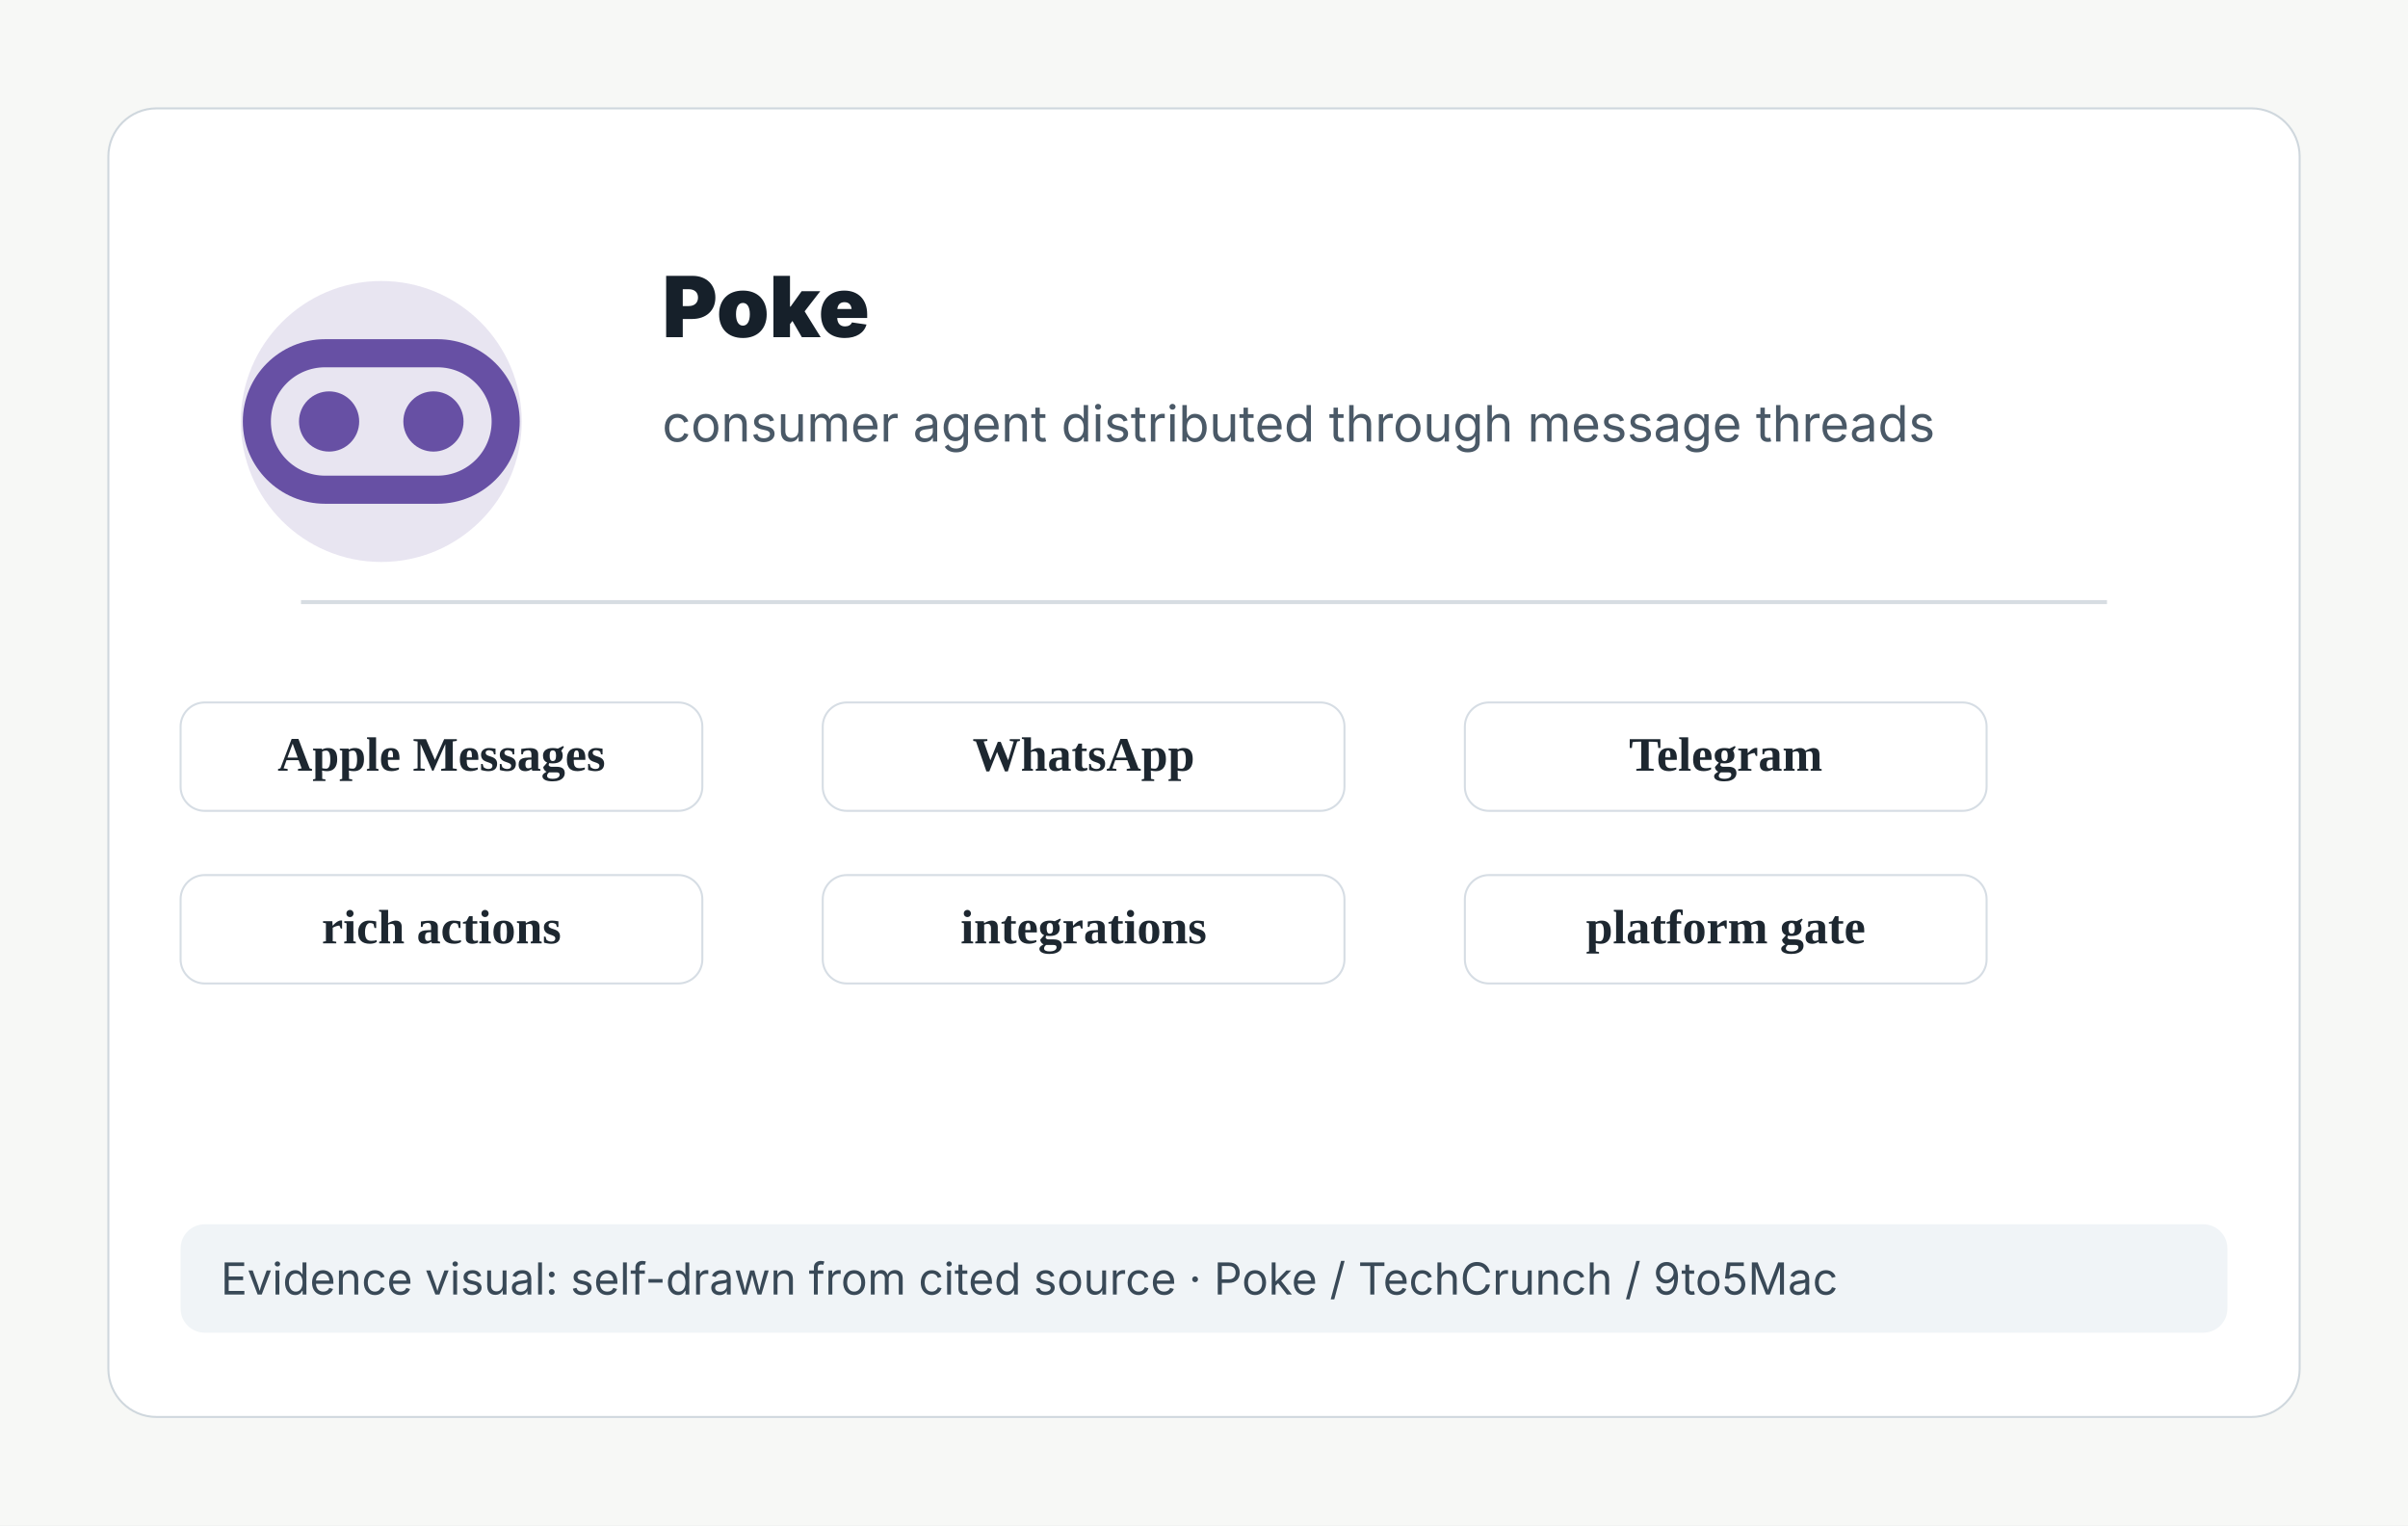
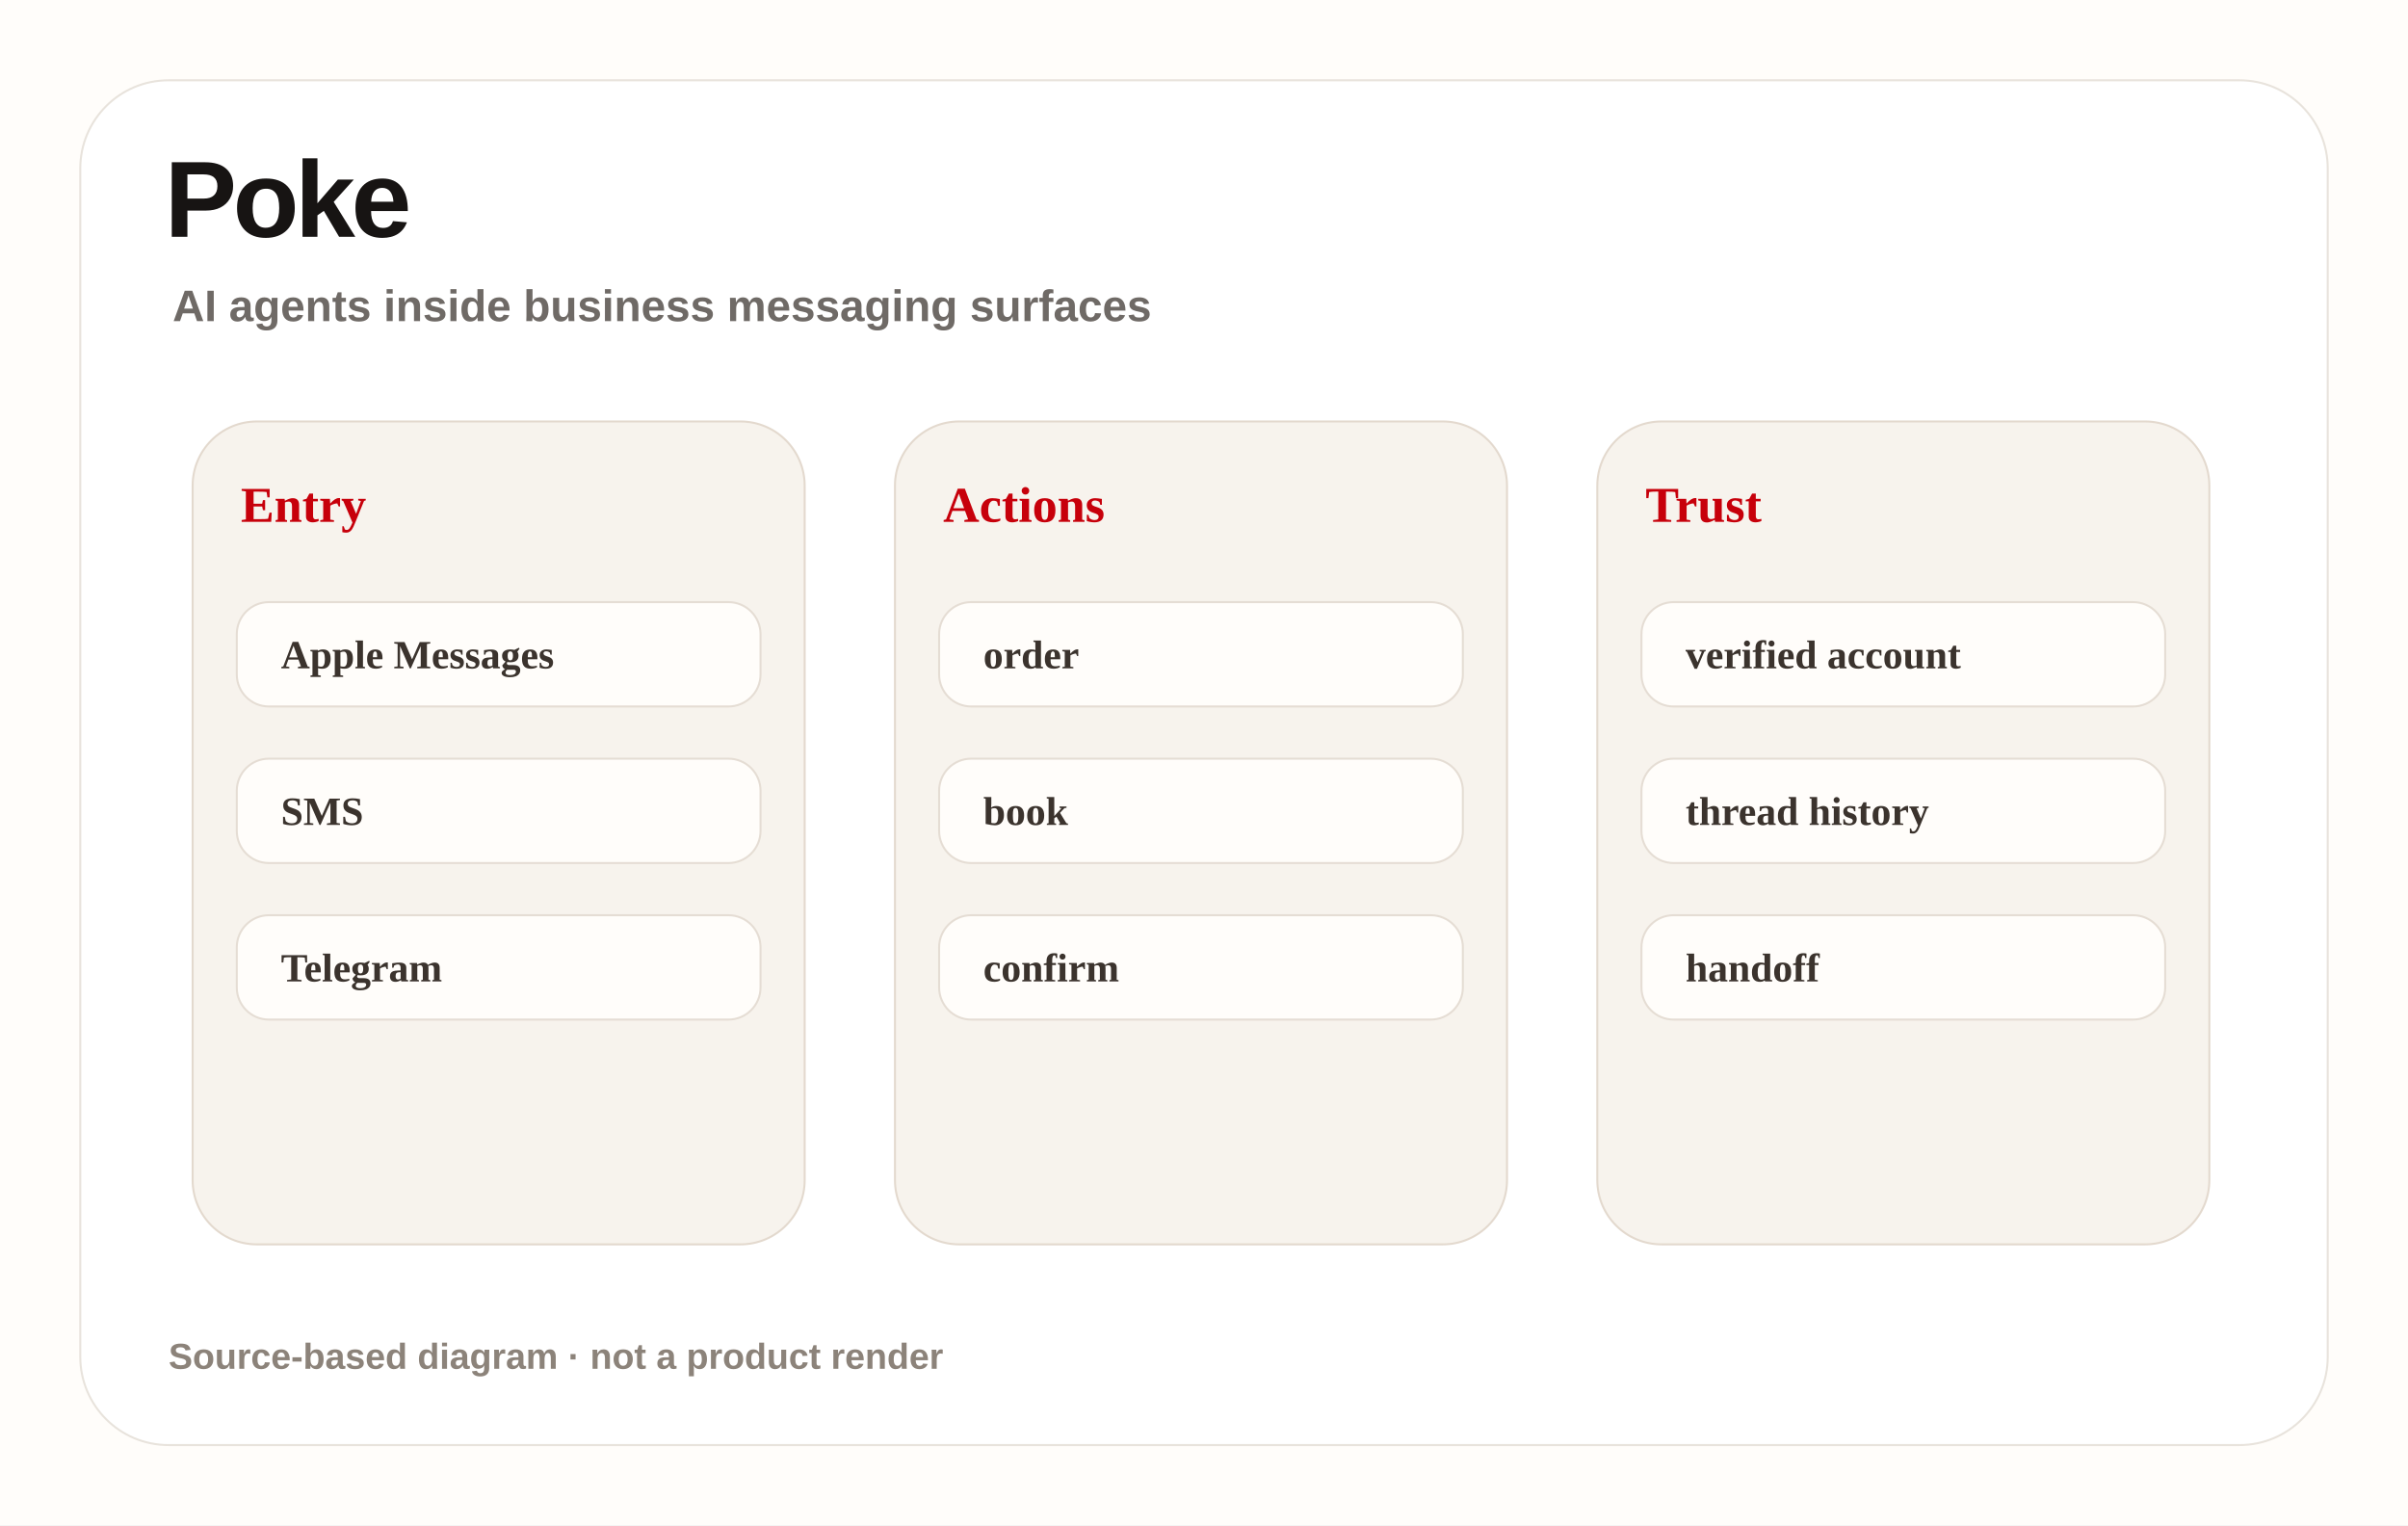
- <svg xmlns="http://www.w3.org/2000/svg" width="1200" height="760" viewBox="0 0 1200 760">
-   <rect width="1200" height="760" fill="#f7f8f6" />
-   <rect x="54" y="54" width="1092" height="652" rx="24" fill="#ffffff" stroke="#cfd7dd" />
-   <circle cx="190" cy="210" r="70" fill="#6750a4" opacity="0.15" />
-   <rect x="128" y="176" width="124" height="68" rx="34" fill="none" stroke="#6750a4" stroke-width="14" />
-   <circle cx="164" cy="210" r="15" fill="#6750a4" />
-   <circle cx="216" cy="210" r="15" fill="#6750a4" />
-   <text x="330" y="168" font-family="Inter,Arial,sans-serif" font-size="42" font-weight="900" fill="#16202a">Poke</text>
-   <text x="330" y="220" font-family="Inter,Arial,sans-serif" font-size="25" fill="#4a5967">consumer agent distributed through message threads</text>
-   <path d="M150 300 H1050" stroke="#d7dde2" stroke-width="2" />
-   <rect x="90" y="350" width="260" height="54" rx="12" fill="#fff" stroke="#d6dde4" />
-   <text x="220" y="384" text-anchor="middle" font-size="24" font-weight="700" fill="#1d2730">Apple Messages</text>
-   <rect x="410" y="350" width="260" height="54" rx="12" fill="#fff" stroke="#d6dde4" />
-   <text x="540" y="384" text-anchor="middle" font-size="24" font-weight="700" fill="#1d2730">WhatsApp</text>
-   <rect x="730" y="350" width="260" height="54" rx="12" fill="#fff" stroke="#d6dde4" />
-   <text x="860" y="384" text-anchor="middle" font-size="24" font-weight="700" fill="#1d2730">Telegram</text>
-   <rect x="90" y="436" width="260" height="54" rx="12" fill="#fff" stroke="#d6dde4" />
-   <text x="220" y="470" text-anchor="middle" font-size="24" font-weight="700" fill="#1d2730">rich actions</text>
-   <rect x="410" y="436" width="260" height="54" rx="12" fill="#fff" stroke="#d6dde4" />
-   <text x="540" y="470" text-anchor="middle" font-size="24" font-weight="700" fill="#1d2730">integrations</text>
-   <rect x="730" y="436" width="260" height="54" rx="12" fill="#fff" stroke="#d6dde4" />
-   <text x="860" y="470" text-anchor="middle" font-size="24" font-weight="700" fill="#1d2730">platform gate</text>
-   <rect x="90" y="610" width="1020" height="54" rx="12" fill="#f0f4f7" />
-   <text x="110" y="645" font-family="Inter,Arial,sans-serif" font-size="22" fill="#394957">Evidence visual: self-drawn from cited source · Poke / TechCrunch / 9to5Mac</text>
+ <svg xmlns="http://www.w3.org/2000/svg" width="1200" height="760" viewBox="0 0 1200 760" role="img" aria-label="Poke">
+   <rect width="1200" height="760" fill="#fffdfa" />
+   <rect x="40" y="40" width="1120" height="680" rx="44" fill="#ffffff" stroke="#e8e3dc" />
+   <text x="82" y="118" font-family="Aptos, Arial, sans-serif" font-size="54" font-weight="950" letter-spacing="-2" fill="#171413">Poke</text>
+   <text x="86" y="160" font-family="Aptos, Arial, sans-serif" font-size="22" font-weight="700" fill="#6f6a66">AI agents inside business messaging surfaces</text>
+   <rect x="96" y="210" width="305" height="410" rx="32" fill="#f7f3ed" stroke="#e3d9ce" />
+   <text x="120" y="260" font-size="25" font-weight="900" fill="#c7000b">Entry</text>
+   <rect x="118" y="300" width="261" height="52" rx="16" fill="#fffdfa" stroke="#e5ddd4" />
+   <text x="140" y="333" font-size="20" font-weight="700" fill="#3b332d">Apple Messages</text>
+   <rect x="118" y="378" width="261" height="52" rx="16" fill="#fffdfa" stroke="#e5ddd4" />
+   <text x="140" y="411" font-size="20" font-weight="700" fill="#3b332d">SMS</text>
+   <rect x="118" y="456" width="261" height="52" rx="16" fill="#fffdfa" stroke="#e5ddd4" />
+   <text x="140" y="489" font-size="20" font-weight="700" fill="#3b332d">Telegram</text>
+   <rect x="446" y="210" width="305" height="410" rx="32" fill="#f7f3ed" stroke="#e3d9ce" />
+   <text x="470" y="260" font-size="25" font-weight="900" fill="#c7000b">Actions</text>
+   <rect x="468" y="300" width="261" height="52" rx="16" fill="#fffdfa" stroke="#e5ddd4" />
+   <text x="490" y="333" font-size="20" font-weight="700" fill="#3b332d">order</text>
+   <rect x="468" y="378" width="261" height="52" rx="16" fill="#fffdfa" stroke="#e5ddd4" />
+   <text x="490" y="411" font-size="20" font-weight="700" fill="#3b332d">book</text>
+   <rect x="468" y="456" width="261" height="52" rx="16" fill="#fffdfa" stroke="#e5ddd4" />
+   <text x="490" y="489" font-size="20" font-weight="700" fill="#3b332d">confirm</text>
+   <rect x="796" y="210" width="305" height="410" rx="32" fill="#f7f3ed" stroke="#e3d9ce" />
+   <text x="820" y="260" font-size="25" font-weight="900" fill="#c7000b">Trust</text>
+   <rect x="818" y="300" width="261" height="52" rx="16" fill="#fffdfa" stroke="#e5ddd4" />
+   <text x="840" y="333" font-size="20" font-weight="700" fill="#3b332d">verified account</text>
+   <rect x="818" y="378" width="261" height="52" rx="16" fill="#fffdfa" stroke="#e5ddd4" />
+   <text x="840" y="411" font-size="20" font-weight="700" fill="#3b332d">thread history</text>
+   <rect x="818" y="456" width="261" height="52" rx="16" fill="#fffdfa" stroke="#e5ddd4" />
+   <text x="840" y="489" font-size="20" font-weight="700" fill="#3b332d">handoff</text>
+   <text x="84" y="682" font-family="Aptos, Arial, sans-serif" font-size="18" font-weight="700" fill="#8c837a">Source-based diagram · not a product render</text>
</svg>
